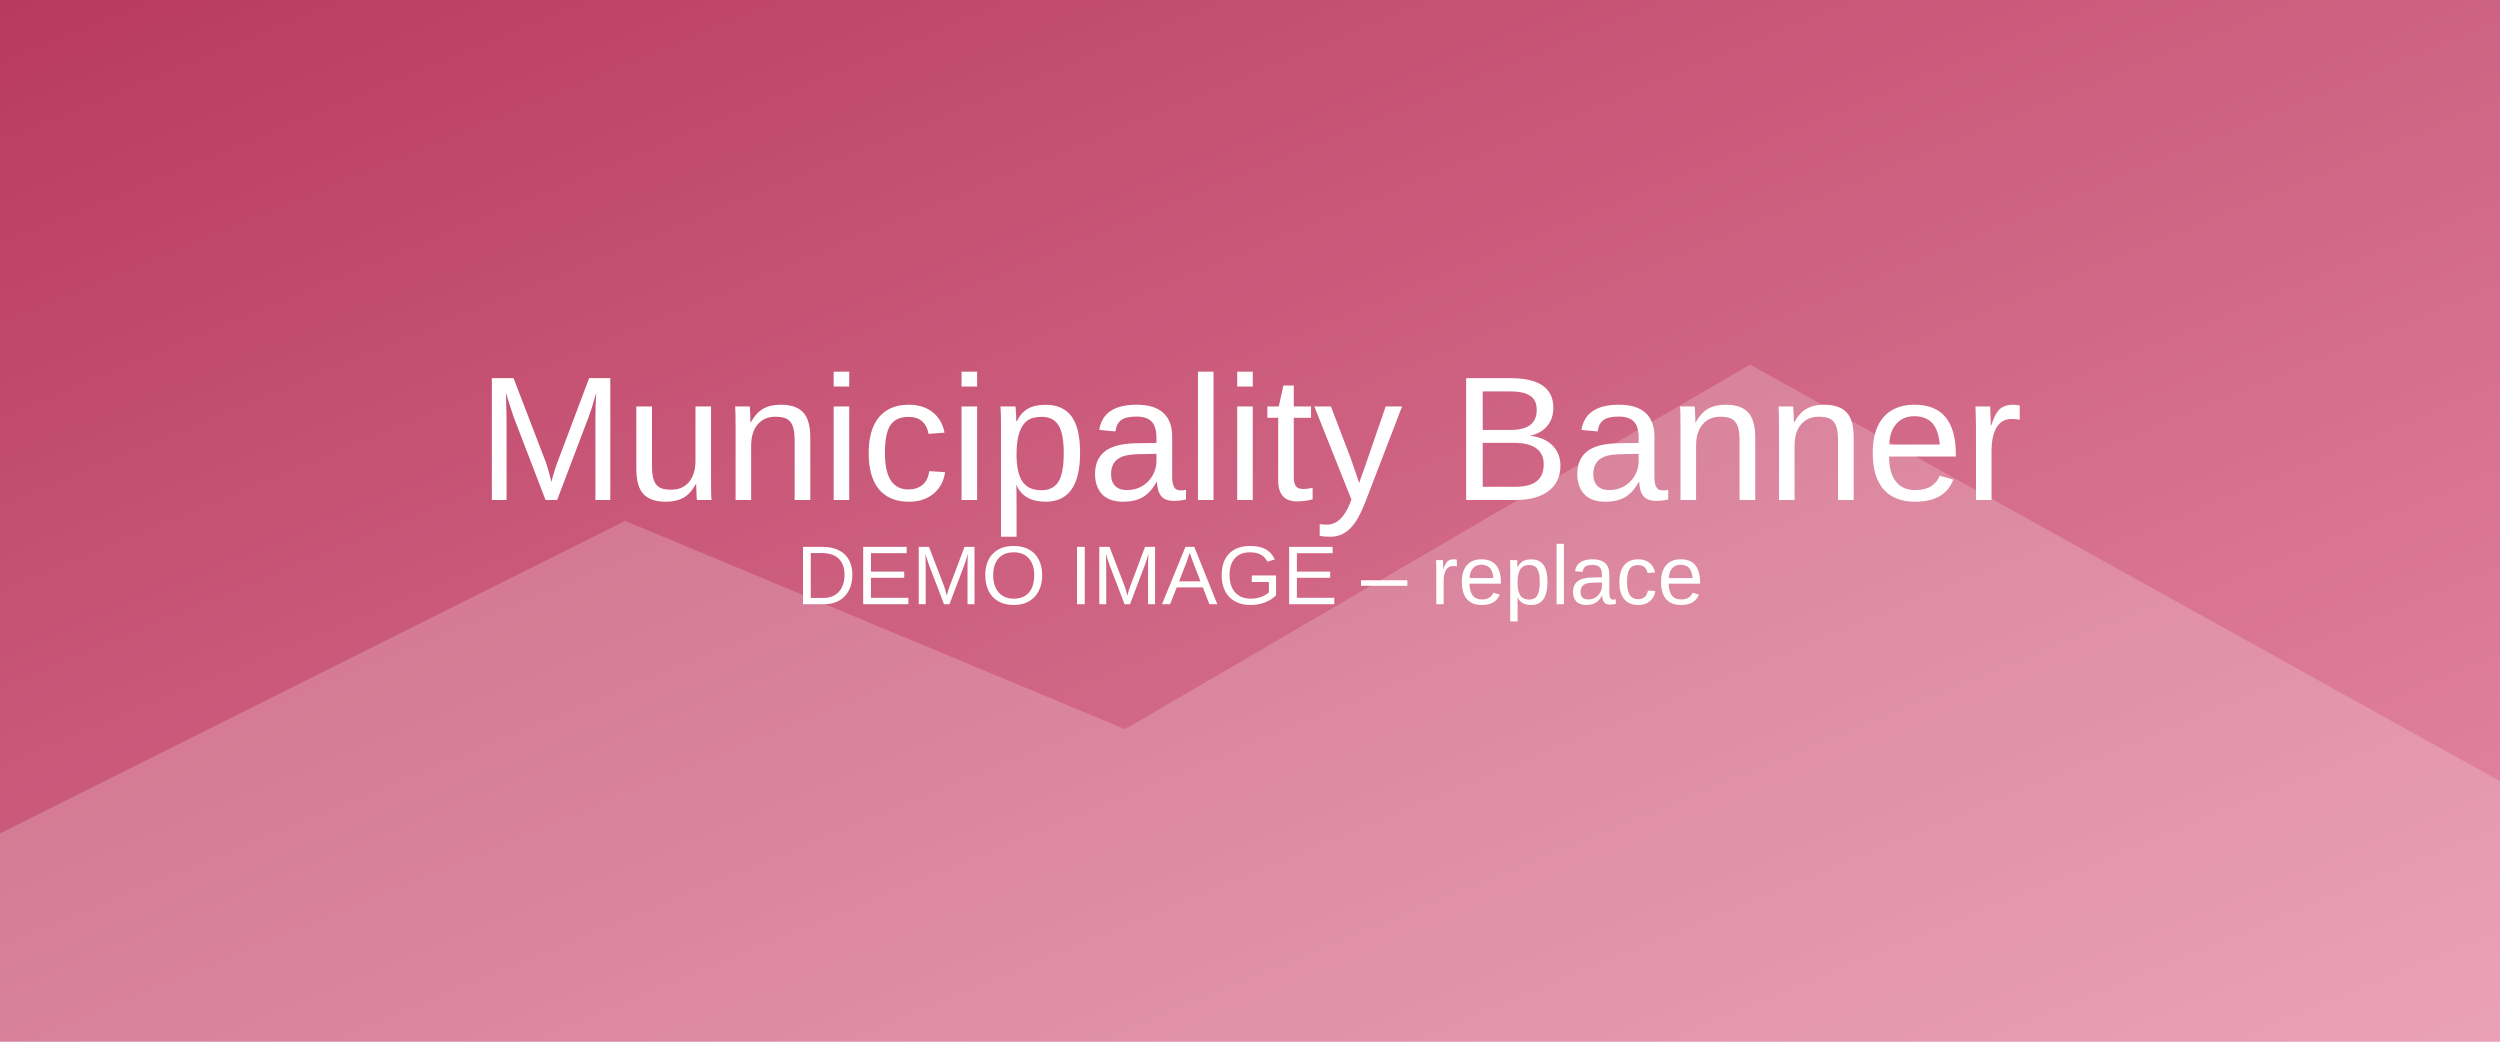
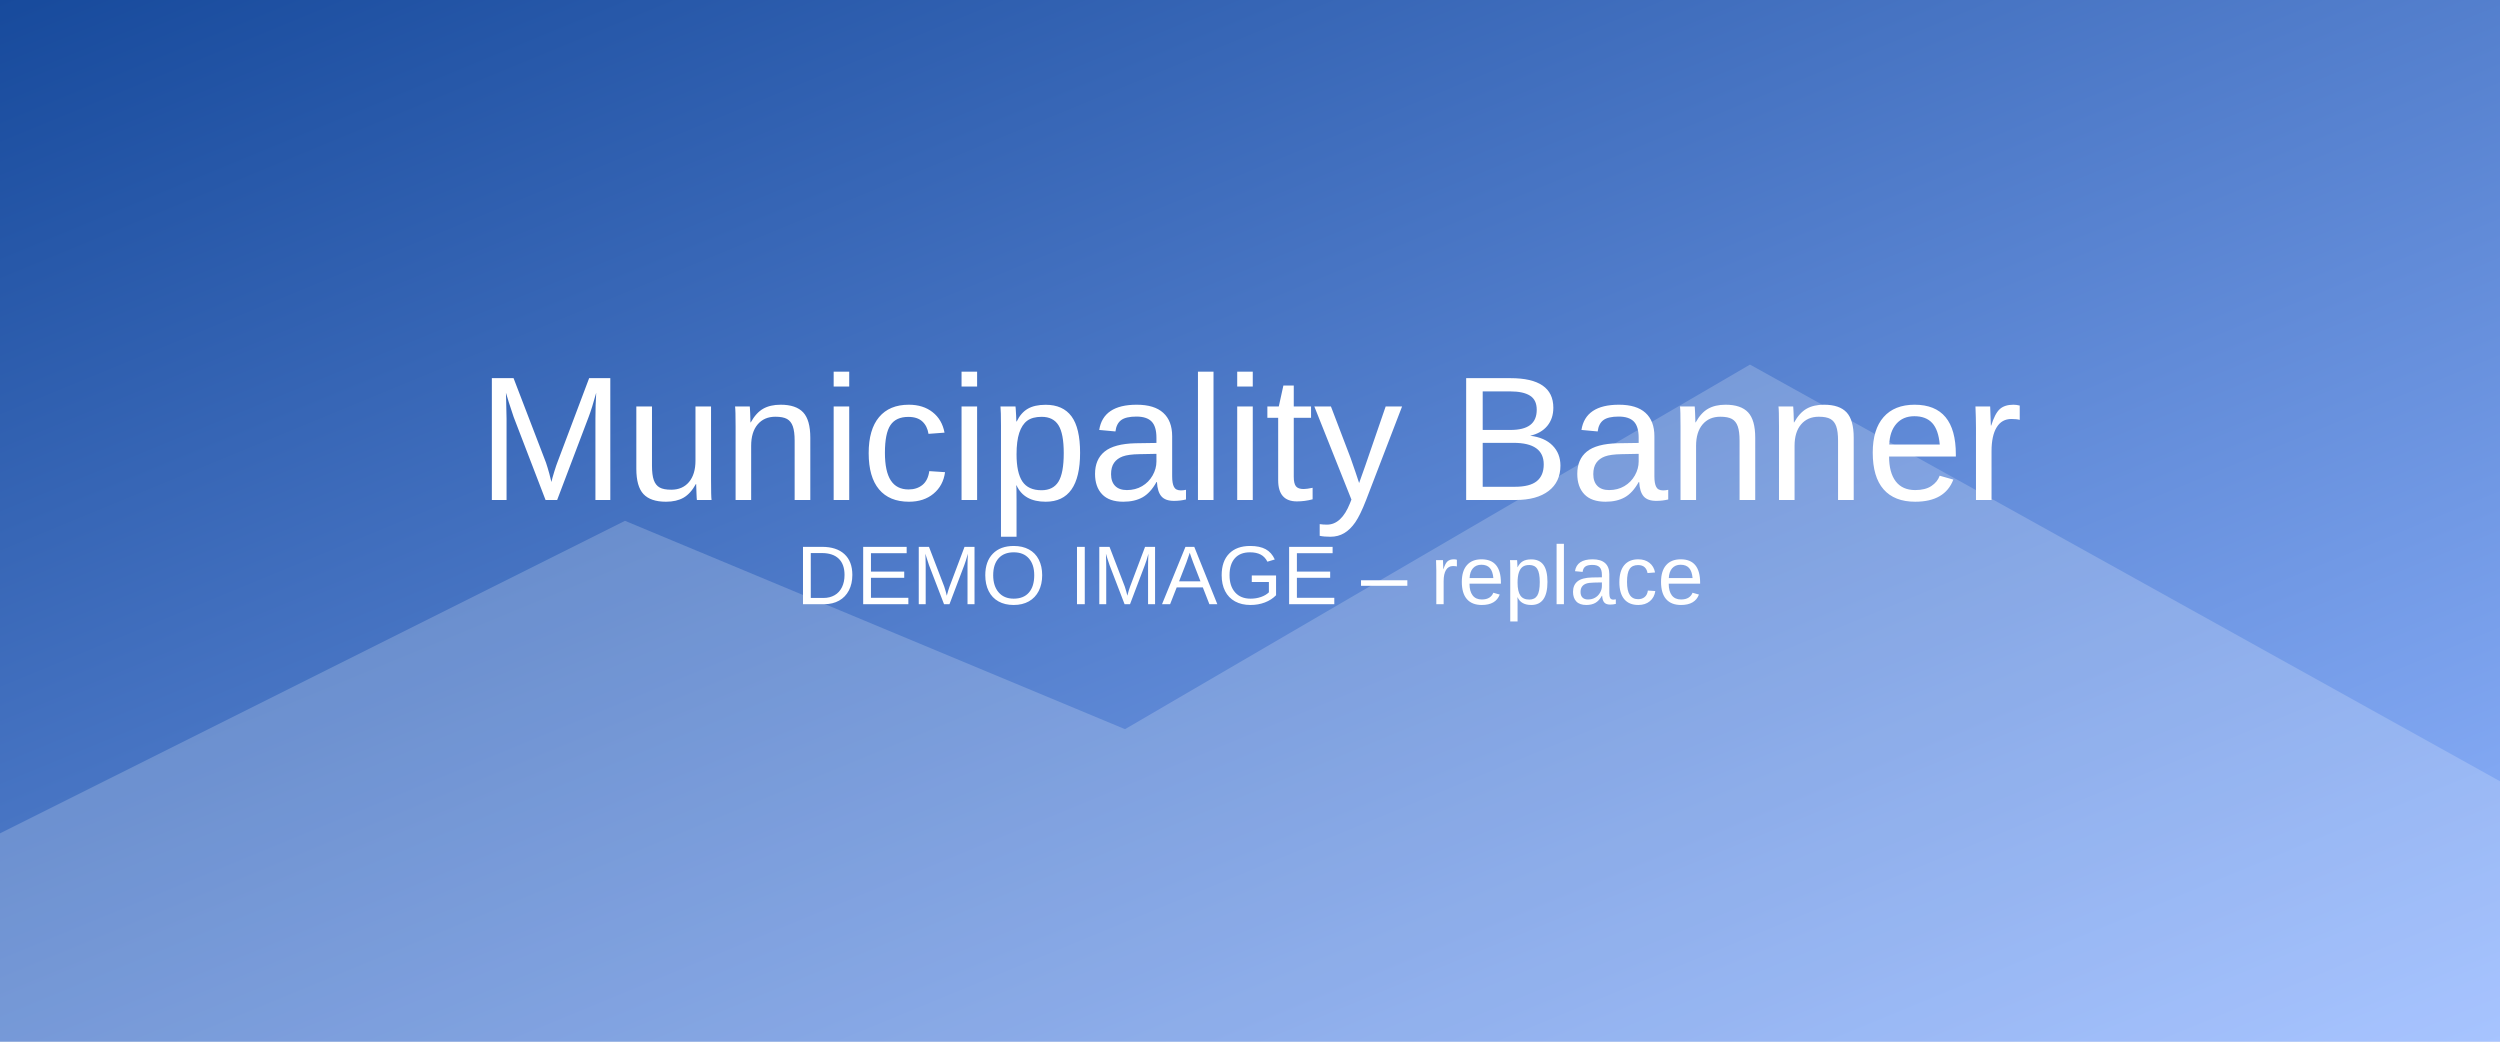
<svg xmlns="http://www.w3.org/2000/svg" viewBox="0 0 1200 500">
  <defs>
    <linearGradient id="g" x1="0" y1="0" x2="1" y2="1">
-       <stop offset="0" stop-color="#b83a5e" />
-       <stop offset="1" stop-color="#e58aa6" />
+       <stop offset="0" stop-color="#174a9c" />
+       <stop offset="1" stop-color="#91b5ff" />
    </linearGradient>
  </defs>
  <rect width="1200" height="500" fill="url(#g)" />
  <path d="M0 400.0 L300.0 250.0 L540.0 350.0 L840.0 175.0 L1200 375.0 V500 H0Z" fill="#ffffff33" />
  <text x="50%" y="48%" fill="#fff" font-size="85" font-family="Arial" text-anchor="middle">Municipality Banner</text>
  <text x="50%" y="58%" fill="#fff" font-size="40" font-family="Arial" text-anchor="middle">DEMO IMAGE – replace</text>
</svg>
